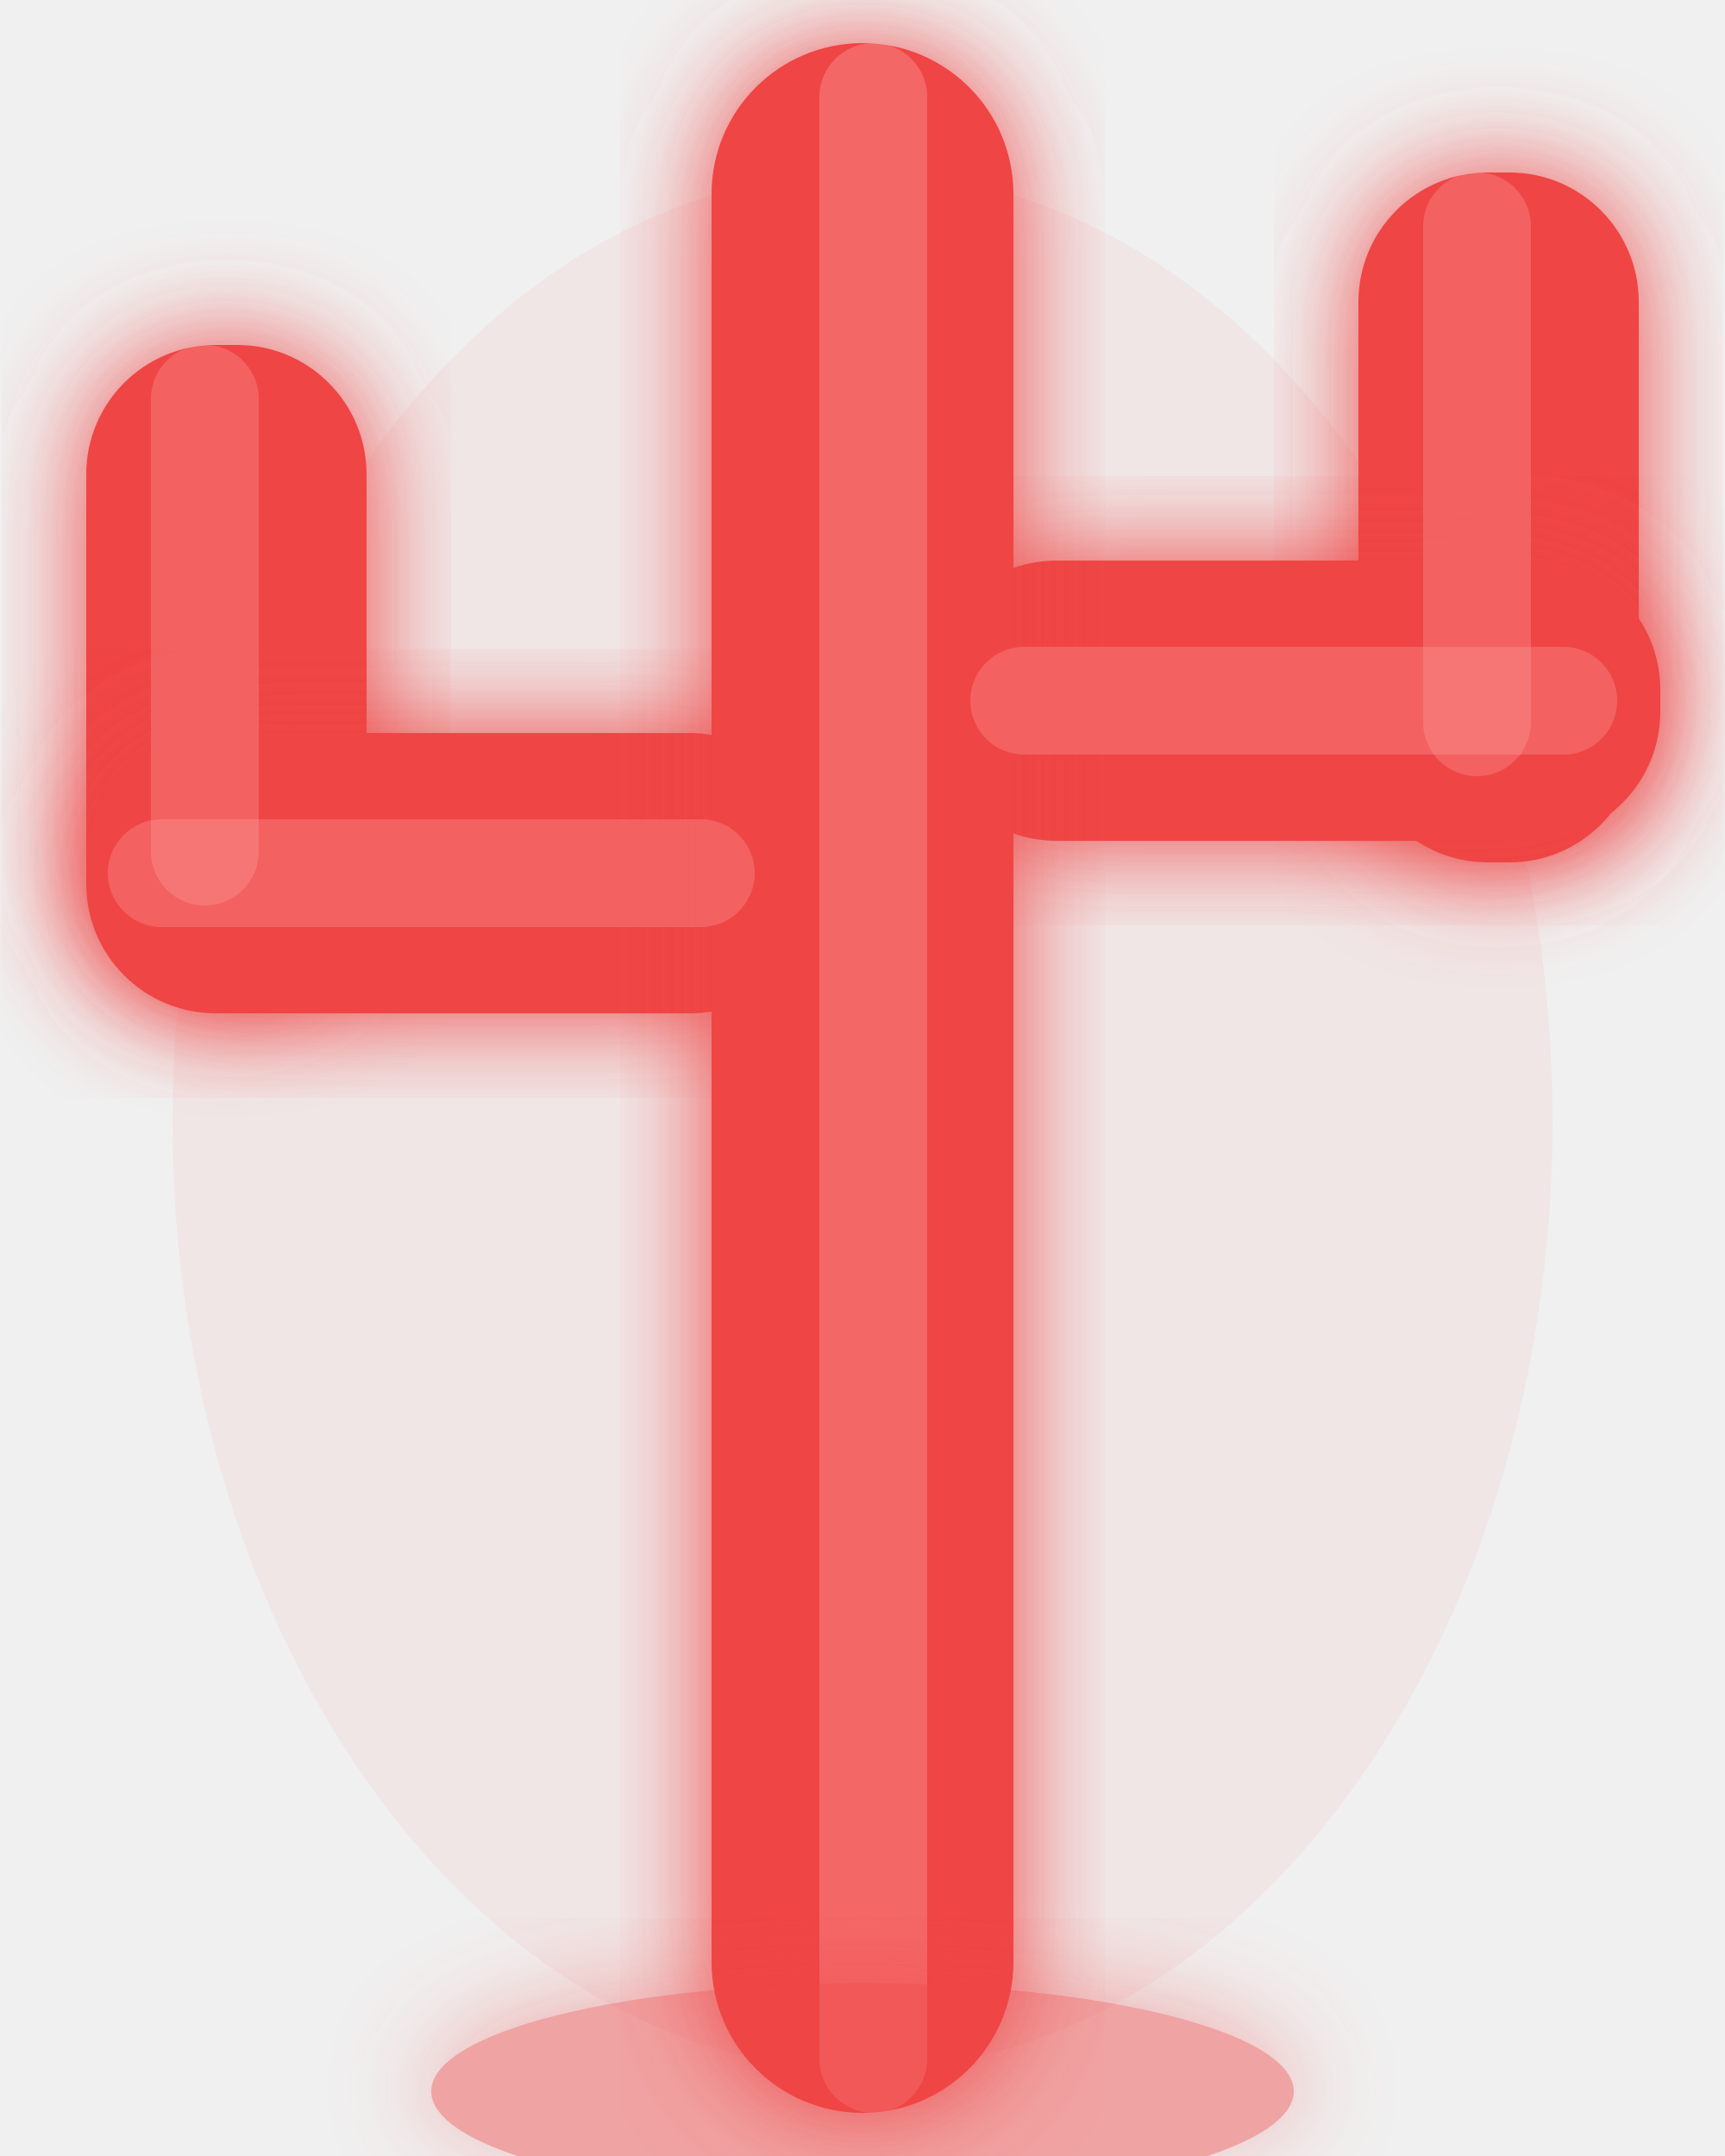
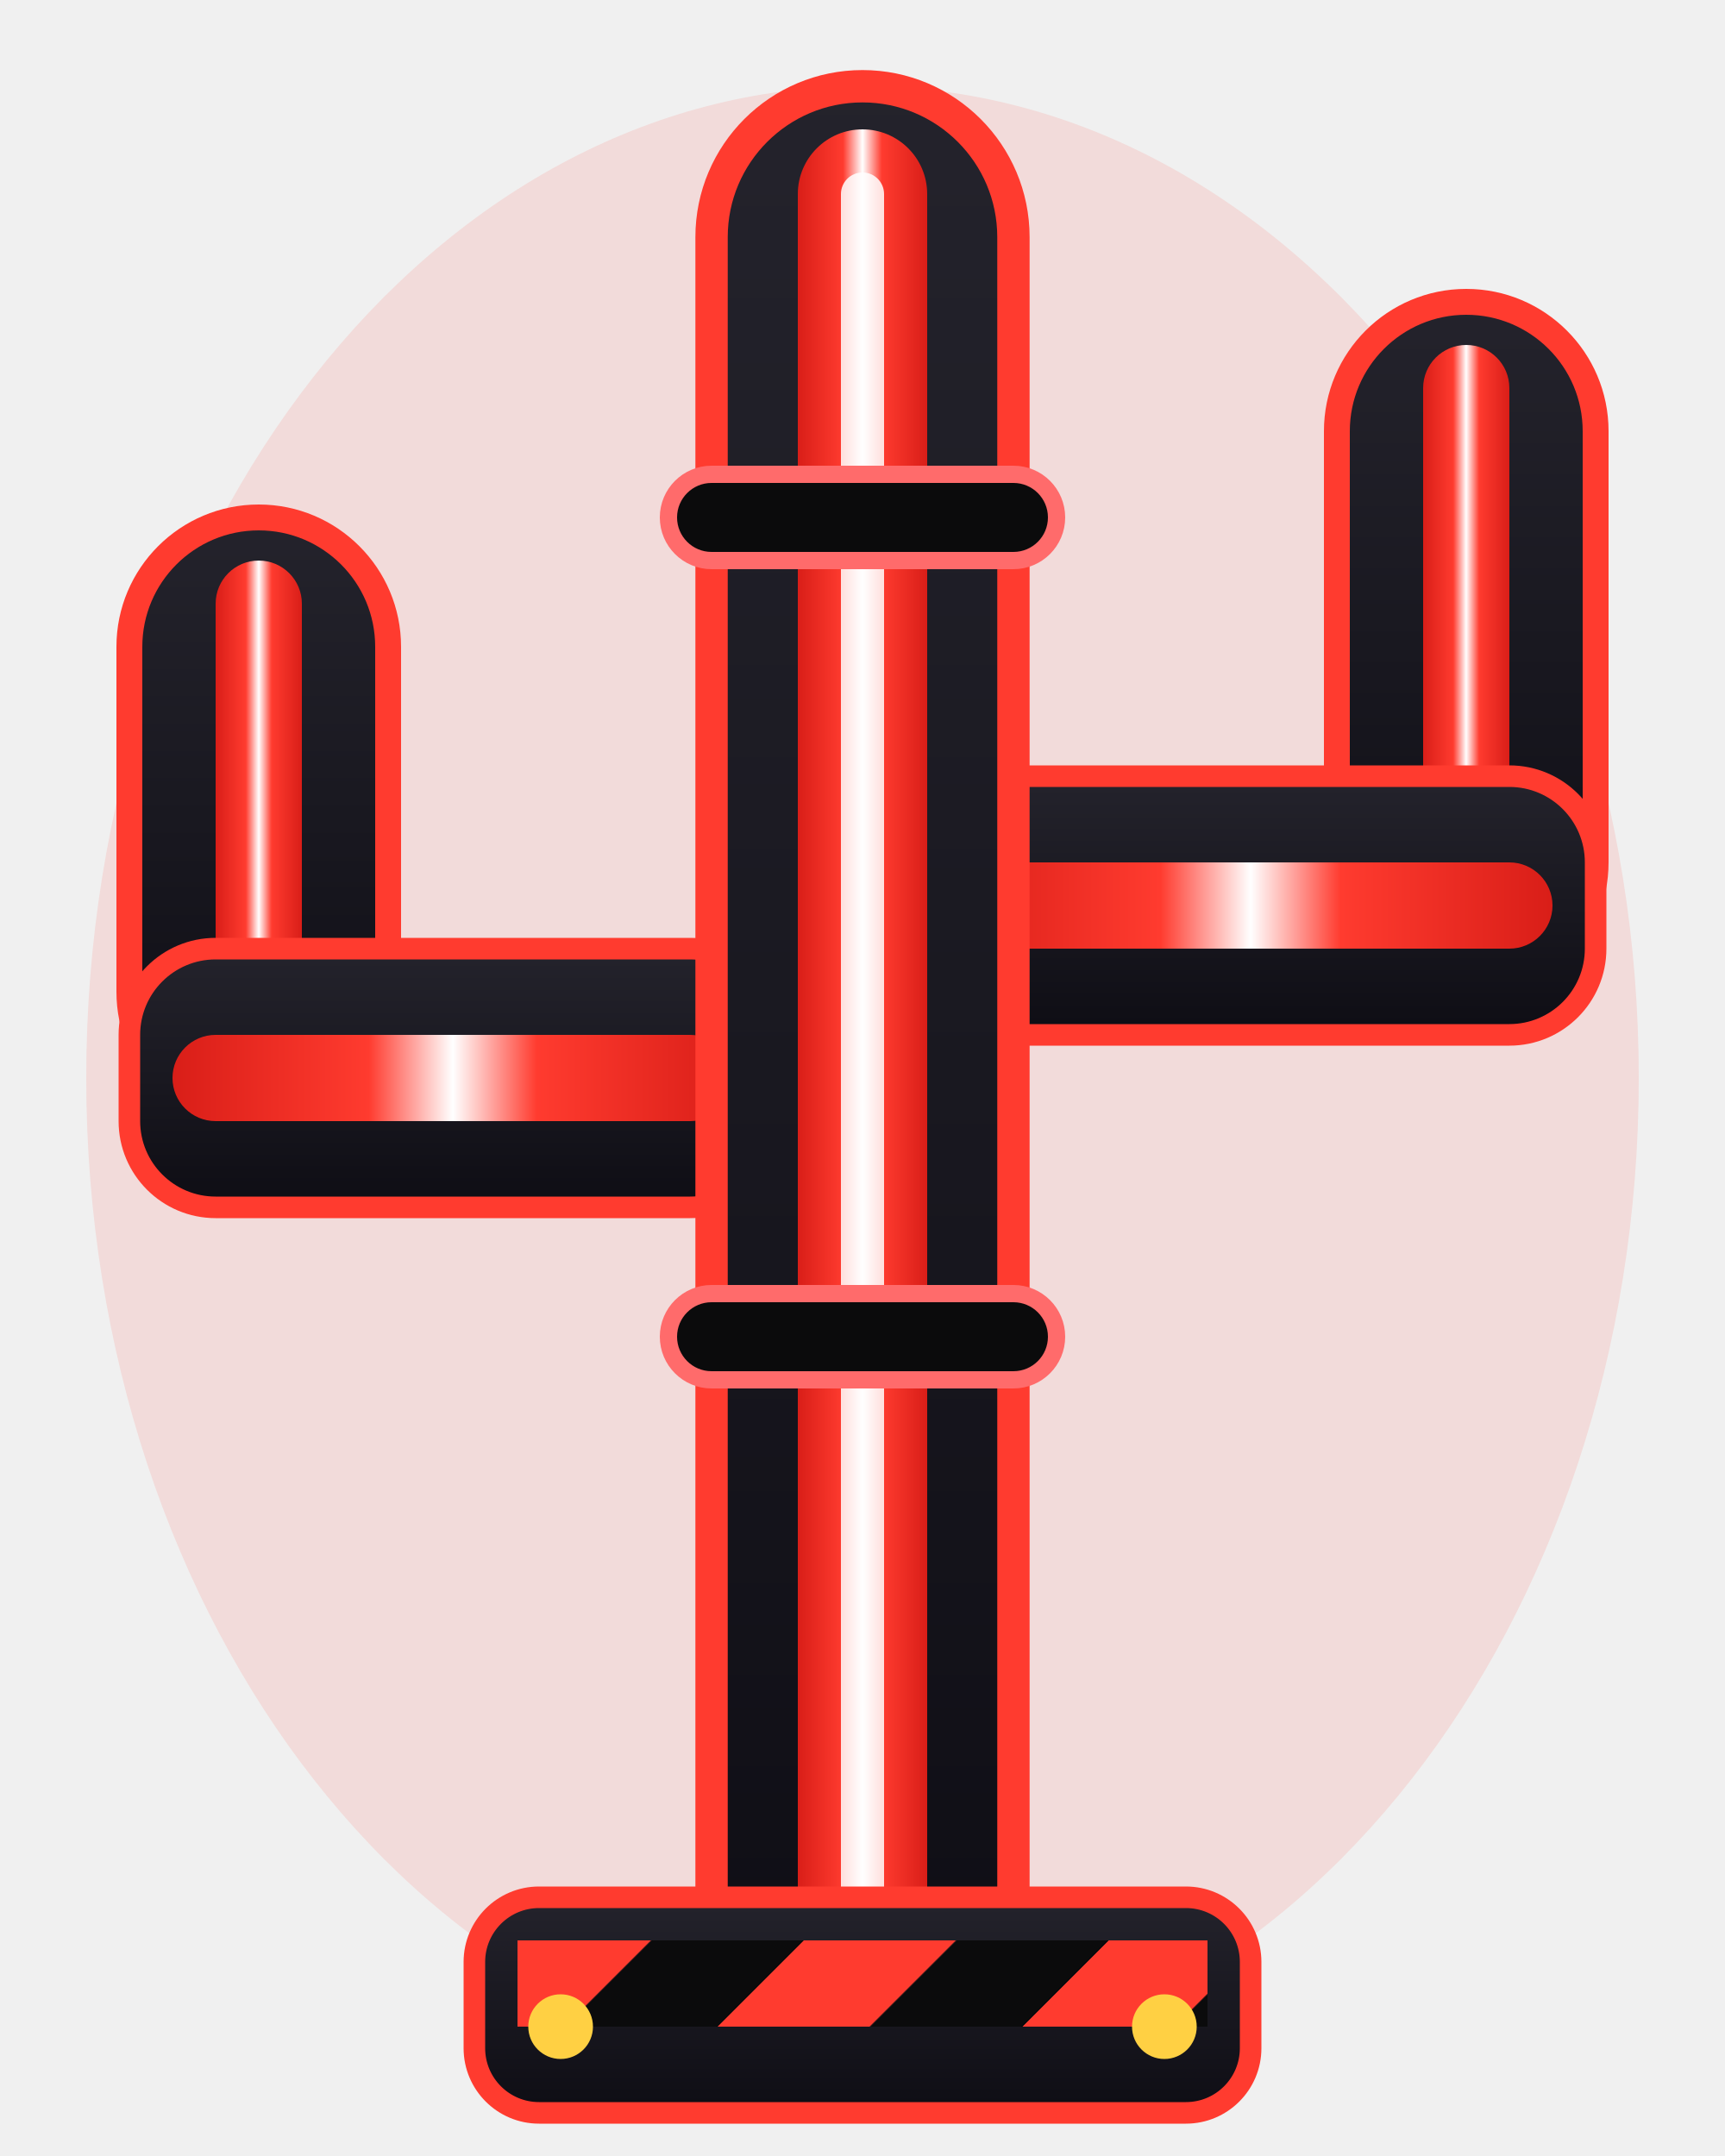
<svg xmlns="http://www.w3.org/2000/svg" width="80" height="100" viewBox="0 0 80 100">
  <defs>
-     <filter id="neonRed" x="-30%" y="-30%" width="160%" height="160%">
-       <feGaussianBlur stdDeviation="2.5" result="blur" />
-       <feMerge>
-         <feMergeNode in="blur" />
-         <feMergeNode in="SourceGraphic" />
-       </feMerge>
-     </filter>
+     <linearGradient id="laserGrad" x1="0%" y1="0%" x2="100%" y2="0%">
+       <stop offset="0%" stop-color="#D91E18" />
+       <stop offset="35%" stop-color="#FF3B2F" />
+       <stop offset="50%" stop-color="#FFFFFF" />
+       <stop offset="65%" stop-color="#FF3B2F" />
+       <stop offset="100%" stop-color="#D91E18" />
+     </linearGradient>
+     <linearGradient id="casingGrad" x1="0%" y1="0%" x2="0%" y2="100%">
+       <stop offset="0%" stop-color="#24232C" />
+       <stop offset="100%" stop-color="#0E0D14" />
+     </linearGradient>
+     <pattern id="sigStripes" width="10" height="10" patternTransform="rotate(45 0 0)" patternUnits="userSpaceOnUse">
+       <rect x="0" y="0" width="5" height="10" fill="#FF3B2F" />
+       <rect x="5" y="0" width="5" height="10" fill="#0B0B0C" />
+     </pattern>
  </defs>
-   <ellipse cx="40" cy="52" rx="32" ry="44" fill="#EF4444" opacity="0.06" />
-   <rect x="4" y="16" width="13" height="30" rx="6" fill="#EF4444" filter="url(#neonRed)" />
-   <rect x="4" y="34" width="34" height="13" rx="6" fill="#EF4444" filter="url(#neonRed)" />
-   <rect x="63" y="8" width="13" height="32" rx="6" fill="#EF4444" filter="url(#neonRed)" />
-   <rect x="43" y="26" width="34" height="13" rx="6" fill="#EF4444" filter="url(#neonRed)" />
-   <rect x="33" y="2" width="14" height="96" rx="7" fill="#EF4444" filter="url(#neonRed)" />
-   <rect x="38" y="2" width="5" height="96" rx="2.5" fill="#FCA5A5" opacity="0.35" />
-   <rect x="7" y="16" width="5" height="26" rx="2.5" fill="#FCA5A5" opacity="0.3" />
-   <rect x="66" y="8" width="5" height="28" rx="2.5" fill="#FCA5A5" opacity="0.3" />
-   <rect x="5" y="38" width="30" height="5" rx="2.5" fill="#FCA5A5" opacity="0.3" />
-   <rect x="45" y="30" width="30" height="5" rx="2.5" fill="#FCA5A5" opacity="0.3" />
-   <ellipse cx="40" cy="97" rx="20" ry="5" fill="#EF4444" opacity="0.45" filter="url(#neonRed)" />
+   <ellipse cx="40" cy="50" rx="36" ry="46" fill="#FF3B2F" opacity="0.12" />
+   <rect x="6" y="24" width="12" height="28" rx="6" fill="url(#casingGrad)" stroke="#FF3B2F" stroke-width="1.2" />
+   <rect x="10" y="26" width="4" height="22" rx="2" fill="url(#laserGrad)" />
+   <rect x="6" y="44" width="30" height="12" rx="4" fill="url(#casingGrad)" stroke="#FF3B2F" stroke-width="1" />
+   <rect x="8" y="48" width="26" height="4" rx="2" fill="url(#laserGrad)" />
+   <rect x="62" y="14" width="12" height="32" rx="6" fill="url(#casingGrad)" stroke="#FF3B2F" stroke-width="1.2" />
+   <rect x="66" y="16" width="4" height="26" rx="2" fill="url(#laserGrad)" />
+   <rect x="42" y="36" width="32" height="12" rx="4" fill="url(#casingGrad)" stroke="#FF3B2F" stroke-width="1" />
+   <rect x="44" y="40" width="28" height="4" rx="2" fill="url(#laserGrad)" />
+   <rect x="33" y="4" width="14" height="92" rx="7" fill="url(#casingGrad)" stroke="#FF3B2F" stroke-width="1.5" />
+   <rect x="37" y="6" width="6" height="88" rx="3" fill="url(#laserGrad)" />
+   <rect x="39" y="8" width="2" height="84" rx="1" fill="#FFFFFF" opacity="0.85" />
+   <rect x="31" y="22" width="18" height="4" rx="2" fill="#0B0B0C" stroke="#FF6B6B" stroke-width="0.8" />
+   <rect x="31" y="60" width="18" height="4" rx="2" fill="#0B0B0C" stroke="#FF6B6B" stroke-width="0.8" />
+   <rect x="22" y="88" width="36" height="10" rx="3" fill="url(#casingGrad)" stroke="#FF3B2F" stroke-width="1" />
+   <rect x="24" y="90" width="32" height="4" fill="url(#sigStripes)" />
+   <circle cx="26" cy="94" r="1.5" fill="#FFD043" />
+   <circle cx="54" cy="94" r="1.5" fill="#FFD043" />
</svg>
